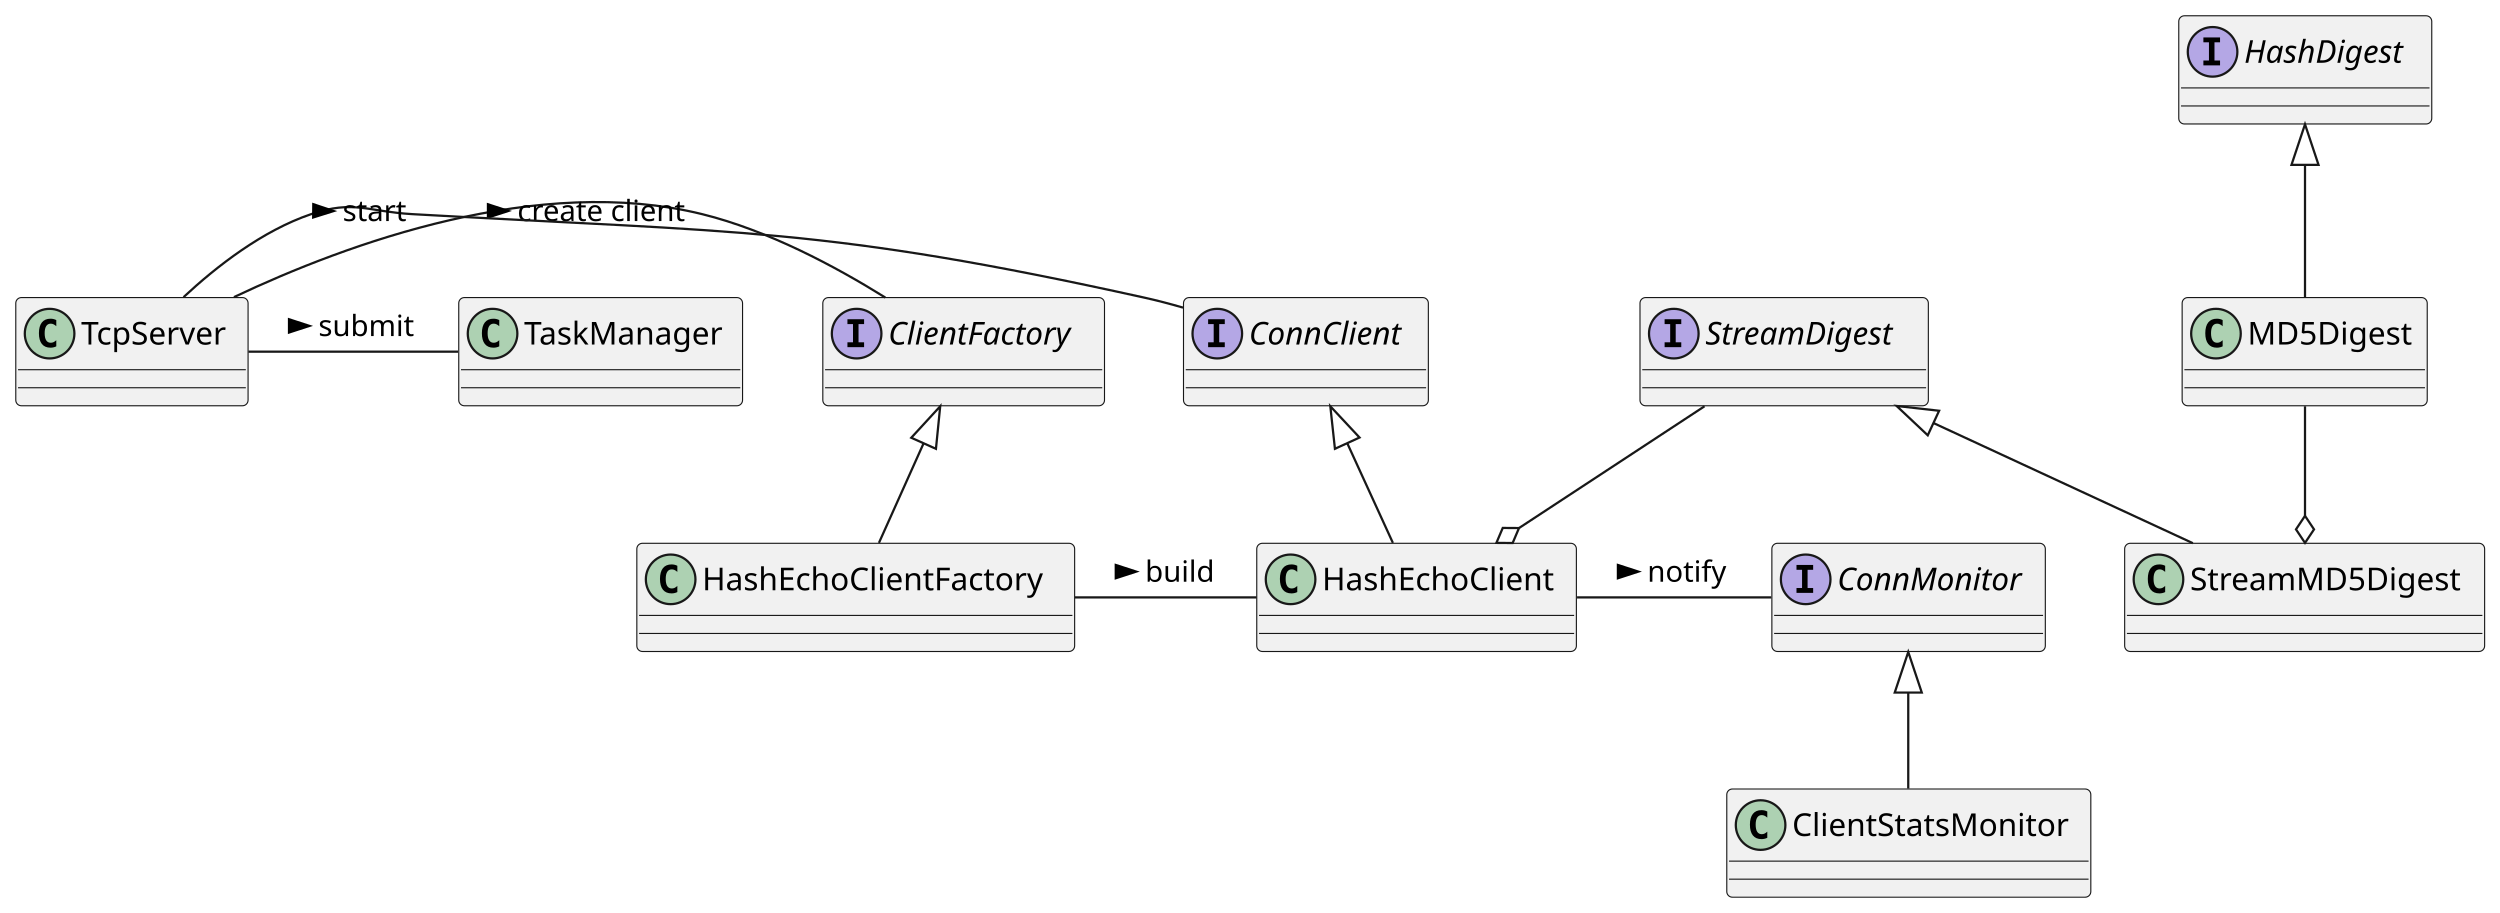
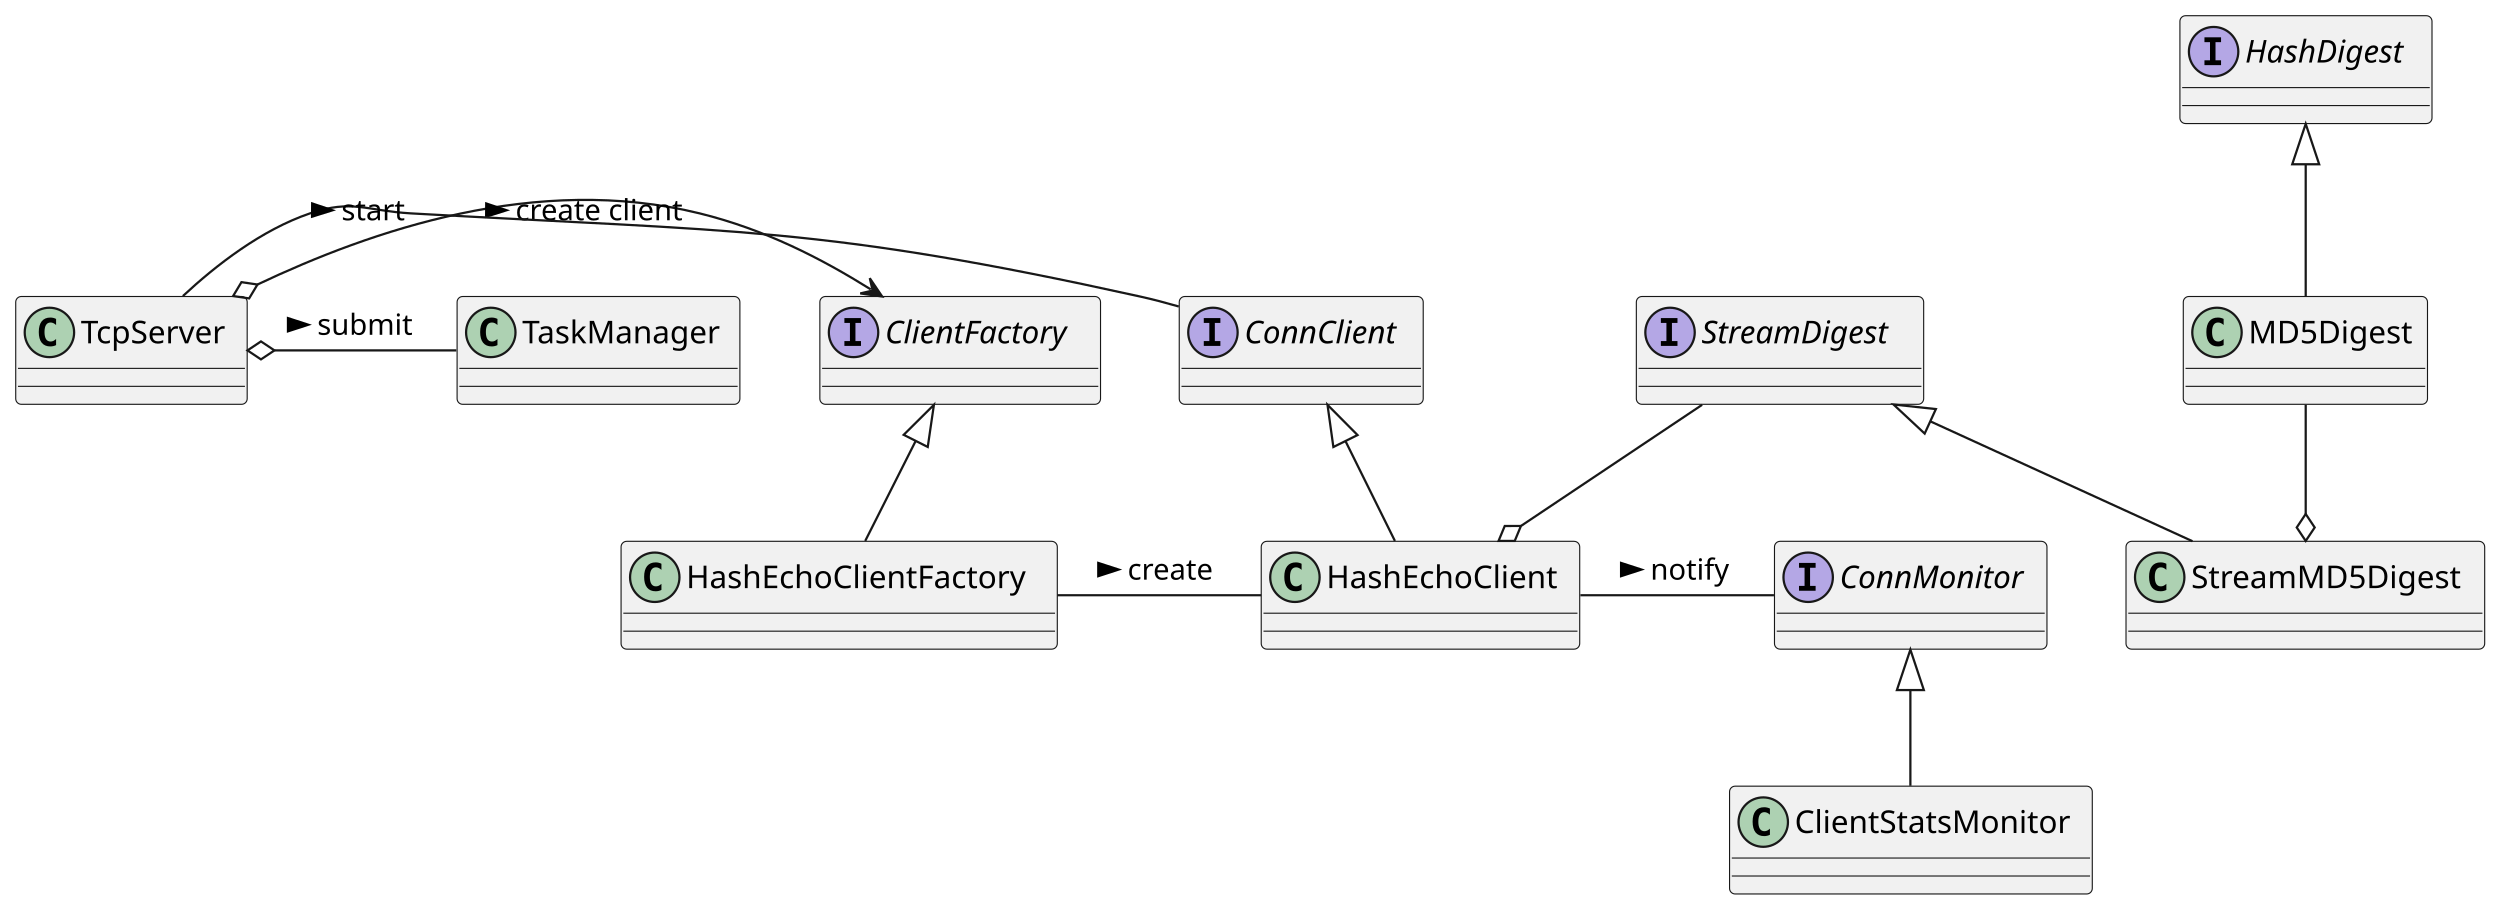
- <svg xmlns="http://www.w3.org/2000/svg" contentStyleType="text/css" height="405px" preserveAspectRatio="none" style="width:1109px;height:405px;background:#FFFFFF;" version="1.1" viewBox="0 0 1109 405" width="1109px" zoomAndPan="magnify">
+ <svg xmlns="http://www.w3.org/2000/svg" contentStyleType="text/css" height="405px" preserveAspectRatio="none" style="width:1113px;height:405px;background:#FFFFFF;" version="1.1" viewBox="0 0 1113 405" width="1113px" zoomAndPan="magnify">
  <defs />
  <g>
    <g id="elem_ConnClient">
      <rect codeLine="3" fill="#F1F1F1" height="48" id="ConnClient" rx="2.5" ry="2.5" style="stroke:#181818;stroke-width:0.5;" width="108.617" x="525" y="132" />
      <ellipse cx="540" cy="148" fill="#B4A7E5" rx="11" ry="11" style="stroke:#181818;stroke-width:1.0;" />
      <path d="M535.922,143.766 L535.922,141.609 L543.312,141.609 L543.312,143.766 L540.844,143.766 L540.844,151.844 L543.312,151.844 L543.312,154 L535.922,154 L535.922,151.844 L538.391,151.844 L538.391,143.766 L535.922,143.766 Z " fill="#000000" />
      <text fill="#000000" font-family="sans-serif" font-size="14" font-style="italic" lengthAdjust="spacing" textLength="76.617" x="554" y="152.847">ConnClient</text>
      <line style="stroke:#181818;stroke-width:0.5;" x1="526" x2="632.617" y1="164" y2="164" />
      <line style="stroke:#181818;stroke-width:0.5;" x1="526" x2="632.617" y1="172" y2="172" />
    </g>
    <g id="elem_ClientFactory">
      <rect codeLine="4" fill="#F1F1F1" height="48" id="ClientFactory" rx="2.5" ry="2.5" style="stroke:#181818;stroke-width:0.5;" width="124.955" x="365" y="132" />
      <ellipse cx="380" cy="148" fill="#B4A7E5" rx="11" ry="11" style="stroke:#181818;stroke-width:1.0;" />
      <path d="M375.922,143.766 L375.922,141.609 L383.312,141.609 L383.312,143.766 L380.844,143.766 L380.844,151.844 L383.312,151.844 L383.312,154 L375.922,154 L375.922,151.844 L378.391,151.844 L378.391,143.766 L375.922,143.766 Z " fill="#000000" />
      <text fill="#000000" font-family="sans-serif" font-size="14" font-style="italic" lengthAdjust="spacing" textLength="92.955" x="394" y="152.847">ClientFactory</text>
      <line style="stroke:#181818;stroke-width:0.5;" x1="366" x2="488.955" y1="164" y2="164" />
      <line style="stroke:#181818;stroke-width:0.5;" x1="366" x2="488.955" y1="172" y2="172" />
    </g>
    <g id="elem_ConnMonitor">
-       <rect codeLine="5" fill="#F1F1F1" height="48" id="ConnMonitor" rx="2.5" ry="2.5" style="stroke:#181818;stroke-width:0.5;" width="121.305" x="786" y="241" />
-       <ellipse cx="801" cy="257" fill="#B4A7E5" rx="11" ry="11" style="stroke:#181818;stroke-width:1.0;" />
-       <path d="M796.922,252.766 L796.922,250.609 L804.312,250.609 L804.312,252.766 L801.844,252.766 L801.844,260.844 L804.312,260.844 L804.312,263 L796.922,263 L796.922,260.844 L799.391,260.844 L799.391,252.766 L796.922,252.766 Z " fill="#000000" />
-       <text fill="#000000" font-family="sans-serif" font-size="14" font-style="italic" lengthAdjust="spacing" textLength="89.305" x="815" y="261.847">ConnMonitor</text>
-       <line style="stroke:#181818;stroke-width:0.5;" x1="787" x2="906.305" y1="273" y2="273" />
-       <line style="stroke:#181818;stroke-width:0.5;" x1="787" x2="906.305" y1="281" y2="281" />
+       <rect codeLine="5" fill="#F1F1F1" height="48" id="ConnMonitor" rx="2.5" ry="2.5" style="stroke:#181818;stroke-width:0.5;" width="121.305" x="790" y="241" />
+       <ellipse cx="805" cy="257" fill="#B4A7E5" rx="11" ry="11" style="stroke:#181818;stroke-width:1.0;" />
+       <path d="M800.922,252.766 L800.922,250.609 L808.312,250.609 L808.312,252.766 L805.844,252.766 L805.844,260.844 L808.312,260.844 L808.312,263 L800.922,263 L800.922,260.844 L803.391,260.844 L803.391,252.766 L800.922,252.766 Z " fill="#000000" />
+       <text fill="#000000" font-family="sans-serif" font-size="14" font-style="italic" lengthAdjust="spacing" textLength="89.305" x="819" y="261.847">ConnMonitor</text>
+       <line style="stroke:#181818;stroke-width:0.5;" x1="791" x2="910.305" y1="273" y2="273" />
+       <line style="stroke:#181818;stroke-width:0.5;" x1="791" x2="910.305" y1="281" y2="281" />
    </g>
    <g id="elem_HashDigest">
-       <rect codeLine="6" fill="#F1F1F1" height="48" id="HashDigest" rx="2.5" ry="2.5" style="stroke:#181818;stroke-width:0.5;" width="112.227" x="966.5" y="7" />
-       <ellipse cx="981.5" cy="23" fill="#B4A7E5" rx="11" ry="11" style="stroke:#181818;stroke-width:1.0;" />
-       <path d="M977.422,18.766 L977.422,16.609 L984.812,16.609 L984.812,18.766 L982.344,18.766 L982.344,26.844 L984.812,26.844 L984.812,29 L977.422,29 L977.422,26.844 L979.891,26.844 L979.891,18.766 L977.422,18.766 Z " fill="#000000" />
-       <text fill="#000000" font-family="sans-serif" font-size="14" font-style="italic" lengthAdjust="spacing" textLength="80.227" x="995.5" y="27.847">HashDigest</text>
-       <line style="stroke:#181818;stroke-width:0.5;" x1="967.5" x2="1077.727" y1="39" y2="39" />
-       <line style="stroke:#181818;stroke-width:0.5;" x1="967.5" x2="1077.727" y1="47" y2="47" />
+       <rect codeLine="6" fill="#F1F1F1" height="48" id="HashDigest" rx="2.5" ry="2.5" style="stroke:#181818;stroke-width:0.5;" width="112.227" x="970.5" y="7" />
+       <ellipse cx="985.5" cy="23" fill="#B4A7E5" rx="11" ry="11" style="stroke:#181818;stroke-width:1.0;" />
+       <path d="M981.422,18.766 L981.422,16.609 L988.812,16.609 L988.812,18.766 L986.344,18.766 L986.344,26.844 L988.812,26.844 L988.812,29 L981.422,29 L981.422,26.844 L983.891,26.844 L983.891,18.766 L981.422,18.766 Z " fill="#000000" />
+       <text fill="#000000" font-family="sans-serif" font-size="14" font-style="italic" lengthAdjust="spacing" textLength="80.227" x="999.5" y="27.847">HashDigest</text>
+       <line style="stroke:#181818;stroke-width:0.5;" x1="971.5" x2="1081.727" y1="39" y2="39" />
+       <line style="stroke:#181818;stroke-width:0.5;" x1="971.5" x2="1081.727" y1="47" y2="47" />
    </g>
    <g id="elem_StreamDigest">
-       <rect codeLine="7" fill="#F1F1F1" height="48" id="StreamDigest" rx="2.5" ry="2.5" style="stroke:#181818;stroke-width:0.5;" width="127.915" x="727.5" y="132" />
-       <ellipse cx="742.5" cy="148" fill="#B4A7E5" rx="11" ry="11" style="stroke:#181818;stroke-width:1.0;" />
-       <path d="M738.422,143.766 L738.422,141.609 L745.812,141.609 L745.812,143.766 L743.344,143.766 L743.344,151.844 L745.812,151.844 L745.812,154 L738.422,154 L738.422,151.844 L740.891,151.844 L740.891,143.766 L738.422,143.766 Z " fill="#000000" />
-       <text fill="#000000" font-family="sans-serif" font-size="14" font-style="italic" lengthAdjust="spacing" textLength="95.915" x="756.5" y="152.847">StreamDigest</text>
-       <line style="stroke:#181818;stroke-width:0.5;" x1="728.5" x2="854.415" y1="164" y2="164" />
-       <line style="stroke:#181818;stroke-width:0.5;" x1="728.5" x2="854.415" y1="172" y2="172" />
+       <rect codeLine="7" fill="#F1F1F1" height="48" id="StreamDigest" rx="2.5" ry="2.5" style="stroke:#181818;stroke-width:0.5;" width="127.915" x="728.5" y="132" />
+       <ellipse cx="743.5" cy="148" fill="#B4A7E5" rx="11" ry="11" style="stroke:#181818;stroke-width:1.0;" />
+       <path d="M739.422,143.766 L739.422,141.609 L746.812,141.609 L746.812,143.766 L744.344,143.766 L744.344,151.844 L746.812,151.844 L746.812,154 L739.422,154 L739.422,151.844 L741.891,151.844 L741.891,143.766 L739.422,143.766 Z " fill="#000000" />
+       <text fill="#000000" font-family="sans-serif" font-size="14" font-style="italic" lengthAdjust="spacing" textLength="95.915" x="757.5" y="152.847">StreamDigest</text>
+       <line style="stroke:#181818;stroke-width:0.5;" x1="729.5" x2="855.415" y1="164" y2="164" />
+       <line style="stroke:#181818;stroke-width:0.5;" x1="729.5" x2="855.415" y1="172" y2="172" />
    </g>
    <g id="elem_HashEchoClient">
-       <rect codeLine="10" fill="#F1F1F1" height="48" id="HashEchoClient" rx="2.5" ry="2.5" style="stroke:#181818;stroke-width:0.5;" width="141.785" x="557.5" y="241" />
-       <ellipse cx="572.5" cy="257" fill="#ADD1B2" rx="11" ry="11" style="stroke:#181818;stroke-width:1.0;" />
-       <path d="M575.469,262.641 Q574.891,262.938 574.25,263.078 Q573.609,263.234 572.906,263.234 Q570.406,263.234 569.078,261.594 Q567.766,259.938 567.766,256.812 Q567.766,253.688 569.078,252.031 Q570.406,250.375 572.906,250.375 Q573.609,250.375 574.25,250.531 Q574.906,250.688 575.469,250.984 L575.469,253.703 Q574.844,253.125 574.25,252.859 Q573.656,252.578 573.031,252.578 Q571.688,252.578 571,253.656 Q570.312,254.719 570.312,256.812 Q570.312,258.906 571,259.984 Q571.688,261.047 573.031,261.047 Q573.656,261.047 574.25,260.781 Q574.844,260.5 575.469,259.922 L575.469,262.641 Z " fill="#000000" />
-       <text fill="#000000" font-family="sans-serif" font-size="14" lengthAdjust="spacing" textLength="109.785" x="586.5" y="261.847">HashEchoClient</text>
-       <line style="stroke:#181818;stroke-width:0.5;" x1="558.5" x2="698.285" y1="273" y2="273" />
-       <line style="stroke:#181818;stroke-width:0.5;" x1="558.5" x2="698.285" y1="281" y2="281" />
+       <rect codeLine="10" fill="#F1F1F1" height="48" id="HashEchoClient" rx="2.5" ry="2.5" style="stroke:#181818;stroke-width:0.5;" width="141.785" x="561.5" y="241" />
+       <ellipse cx="576.5" cy="257" fill="#ADD1B2" rx="11" ry="11" style="stroke:#181818;stroke-width:1.0;" />
+       <path d="M579.469,262.641 Q578.891,262.938 578.25,263.078 Q577.609,263.234 576.906,263.234 Q574.406,263.234 573.078,261.594 Q571.766,259.938 571.766,256.812 Q571.766,253.688 573.078,252.031 Q574.406,250.375 576.906,250.375 Q577.609,250.375 578.25,250.531 Q578.906,250.688 579.469,250.984 L579.469,253.703 Q578.844,253.125 578.25,252.859 Q577.656,252.578 577.031,252.578 Q575.688,252.578 575,253.656 Q574.312,254.719 574.312,256.812 Q574.312,258.906 575,259.984 Q575.688,261.047 577.031,261.047 Q577.656,261.047 578.25,260.781 Q578.844,260.5 579.469,259.922 L579.469,262.641 Z " fill="#000000" />
+       <text fill="#000000" font-family="sans-serif" font-size="14" lengthAdjust="spacing" textLength="109.785" x="590.5" y="261.847">HashEchoClient</text>
+       <line style="stroke:#181818;stroke-width:0.5;" x1="562.5" x2="702.285" y1="273" y2="273" />
+       <line style="stroke:#181818;stroke-width:0.5;" x1="562.5" x2="702.285" y1="281" y2="281" />
    </g>
    <g id="elem_MD5Digest">
-       <rect codeLine="11" fill="#F1F1F1" height="48" id="MD5Digest" rx="2.5" ry="2.5" style="stroke:#181818;stroke-width:0.5;" width="108.72" x="968" y="132" />
-       <ellipse cx="983" cy="148" fill="#ADD1B2" rx="11" ry="11" style="stroke:#181818;stroke-width:1.0;" />
-       <path d="M985.969,153.641 Q985.391,153.938 984.75,154.078 Q984.109,154.234 983.406,154.234 Q980.906,154.234 979.578,152.594 Q978.266,150.938 978.266,147.812 Q978.266,144.688 979.578,143.031 Q980.906,141.375 983.406,141.375 Q984.109,141.375 984.75,141.531 Q985.406,141.688 985.969,141.984 L985.969,144.703 Q985.344,144.125 984.75,143.859 Q984.156,143.578 983.531,143.578 Q982.188,143.578 981.5,144.656 Q980.812,145.719 980.812,147.812 Q980.812,149.906 981.5,150.984 Q982.188,152.047 983.531,152.047 Q984.156,152.047 984.75,151.781 Q985.344,151.5 985.969,150.922 L985.969,153.641 Z " fill="#000000" />
-       <text fill="#000000" font-family="sans-serif" font-size="14" lengthAdjust="spacing" textLength="76.72" x="997" y="152.847">MD5Digest</text>
-       <line style="stroke:#181818;stroke-width:0.5;" x1="969" x2="1075.72" y1="164" y2="164" />
-       <line style="stroke:#181818;stroke-width:0.5;" x1="969" x2="1075.72" y1="172" y2="172" />
+       <rect codeLine="11" fill="#F1F1F1" height="48" id="MD5Digest" rx="2.5" ry="2.5" style="stroke:#181818;stroke-width:0.5;" width="108.72" x="972" y="132" />
+       <ellipse cx="987" cy="148" fill="#ADD1B2" rx="11" ry="11" style="stroke:#181818;stroke-width:1.0;" />
+       <path d="M989.969,153.641 Q989.391,153.938 988.75,154.078 Q988.109,154.234 987.406,154.234 Q984.906,154.234 983.578,152.594 Q982.266,150.938 982.266,147.812 Q982.266,144.688 983.578,143.031 Q984.906,141.375 987.406,141.375 Q988.109,141.375 988.75,141.531 Q989.406,141.688 989.969,141.984 L989.969,144.703 Q989.344,144.125 988.75,143.859 Q988.156,143.578 987.531,143.578 Q986.188,143.578 985.5,144.656 Q984.812,145.719 984.812,147.812 Q984.812,149.906 985.5,150.984 Q986.188,152.047 987.531,152.047 Q988.156,152.047 988.75,151.781 Q989.344,151.5 989.969,150.922 L989.969,153.641 Z " fill="#000000" />
+       <text fill="#000000" font-family="sans-serif" font-size="14" lengthAdjust="spacing" textLength="76.72" x="1001" y="152.847">MD5Digest</text>
+       <line style="stroke:#181818;stroke-width:0.5;" x1="973" x2="1079.72" y1="164" y2="164" />
+       <line style="stroke:#181818;stroke-width:0.5;" x1="973" x2="1079.72" y1="172" y2="172" />
    </g>
    <g id="elem_ClientStatsMonitor">
-       <rect codeLine="12" fill="#F1F1F1" height="48" id="ClientStatsMonitor" rx="2.5" ry="2.5" style="stroke:#181818;stroke-width:0.5;" width="161.486" x="766" y="350" />
-       <ellipse cx="781" cy="366" fill="#ADD1B2" rx="11" ry="11" style="stroke:#181818;stroke-width:1.0;" />
-       <path d="M783.969,371.641 Q783.391,371.938 782.75,372.078 Q782.109,372.234 781.406,372.234 Q778.906,372.234 777.578,370.594 Q776.266,368.938 776.266,365.812 Q776.266,362.688 777.578,361.031 Q778.906,359.375 781.406,359.375 Q782.109,359.375 782.75,359.531 Q783.406,359.688 783.969,359.984 L783.969,362.703 Q783.344,362.125 782.75,361.859 Q782.156,361.578 781.531,361.578 Q780.188,361.578 779.5,362.656 Q778.812,363.719 778.812,365.812 Q778.812,367.906 779.5,368.984 Q780.188,370.047 781.531,370.047 Q782.156,370.047 782.75,369.781 Q783.344,369.5 783.969,368.922 L783.969,371.641 Z " fill="#000000" />
-       <text fill="#000000" font-family="sans-serif" font-size="14" lengthAdjust="spacing" textLength="129.486" x="795" y="370.847">ClientStatsMonitor</text>
-       <line style="stroke:#181818;stroke-width:0.5;" x1="767" x2="926.486" y1="382" y2="382" />
-       <line style="stroke:#181818;stroke-width:0.5;" x1="767" x2="926.486" y1="390" y2="390" />
+       <rect codeLine="12" fill="#F1F1F1" height="48" id="ClientStatsMonitor" rx="2.5" ry="2.5" style="stroke:#181818;stroke-width:0.5;" width="161.486" x="770" y="350" />
+       <ellipse cx="785" cy="366" fill="#ADD1B2" rx="11" ry="11" style="stroke:#181818;stroke-width:1.0;" />
+       <path d="M787.969,371.641 Q787.391,371.938 786.75,372.078 Q786.109,372.234 785.406,372.234 Q782.906,372.234 781.578,370.594 Q780.266,368.938 780.266,365.812 Q780.266,362.688 781.578,361.031 Q782.906,359.375 785.406,359.375 Q786.109,359.375 786.75,359.531 Q787.406,359.688 787.969,359.984 L787.969,362.703 Q787.344,362.125 786.75,361.859 Q786.156,361.578 785.531,361.578 Q784.188,361.578 783.5,362.656 Q782.812,363.719 782.812,365.812 Q782.812,367.906 783.5,368.984 Q784.188,370.047 785.531,370.047 Q786.156,370.047 786.75,369.781 Q787.344,369.5 787.969,368.922 L787.969,371.641 Z " fill="#000000" />
+       <text fill="#000000" font-family="sans-serif" font-size="14" lengthAdjust="spacing" textLength="129.486" x="799" y="370.847">ClientStatsMonitor</text>
+       <line style="stroke:#181818;stroke-width:0.5;" x1="771" x2="930.486" y1="382" y2="382" />
+       <line style="stroke:#181818;stroke-width:0.5;" x1="771" x2="930.486" y1="390" y2="390" />
    </g>
    <g id="elem_HashEchoClientFactory">
-       <rect codeLine="13" fill="#F1F1F1" height="48" id="HashEchoClientFactory" rx="2.5" ry="2.5" style="stroke:#181818;stroke-width:0.5;" width="194.21" x="282.5" y="241" />
-       <ellipse cx="297.5" cy="257" fill="#ADD1B2" rx="11" ry="11" style="stroke:#181818;stroke-width:1.0;" />
-       <path d="M300.469,262.641 Q299.891,262.938 299.25,263.078 Q298.609,263.234 297.906,263.234 Q295.406,263.234 294.078,261.594 Q292.766,259.938 292.766,256.812 Q292.766,253.688 294.078,252.031 Q295.406,250.375 297.906,250.375 Q298.609,250.375 299.25,250.531 Q299.906,250.688 300.469,250.984 L300.469,253.703 Q299.844,253.125 299.25,252.859 Q298.656,252.578 298.031,252.578 Q296.688,252.578 296,253.656 Q295.312,254.719 295.312,256.812 Q295.312,258.906 296,259.984 Q296.688,261.047 298.031,261.047 Q298.656,261.047 299.25,260.781 Q299.844,260.5 300.469,259.922 L300.469,262.641 Z " fill="#000000" />
-       <text fill="#000000" font-family="sans-serif" font-size="14" lengthAdjust="spacing" textLength="162.21" x="311.5" y="261.847">HashEchoClientFactory</text>
-       <line style="stroke:#181818;stroke-width:0.5;" x1="283.5" x2="475.71" y1="273" y2="273" />
-       <line style="stroke:#181818;stroke-width:0.5;" x1="283.5" x2="475.71" y1="281" y2="281" />
+       <rect codeLine="13" fill="#F1F1F1" height="48" id="HashEchoClientFactory" rx="2.5" ry="2.5" style="stroke:#181818;stroke-width:0.5;" width="194.21" x="276.5" y="241" />
+       <ellipse cx="291.5" cy="257" fill="#ADD1B2" rx="11" ry="11" style="stroke:#181818;stroke-width:1.0;" />
+       <path d="M294.469,262.641 Q293.891,262.938 293.25,263.078 Q292.609,263.234 291.906,263.234 Q289.406,263.234 288.078,261.594 Q286.766,259.938 286.766,256.812 Q286.766,253.688 288.078,252.031 Q289.406,250.375 291.906,250.375 Q292.609,250.375 293.25,250.531 Q293.906,250.688 294.469,250.984 L294.469,253.703 Q293.844,253.125 293.25,252.859 Q292.656,252.578 292.031,252.578 Q290.688,252.578 290,253.656 Q289.312,254.719 289.312,256.812 Q289.312,258.906 290,259.984 Q290.688,261.047 292.031,261.047 Q292.656,261.047 293.25,260.781 Q293.844,260.5 294.469,259.922 L294.469,262.641 Z " fill="#000000" />
+       <text fill="#000000" font-family="sans-serif" font-size="14" lengthAdjust="spacing" textLength="162.21" x="305.5" y="261.847">HashEchoClientFactory</text>
+       <line style="stroke:#181818;stroke-width:0.5;" x1="277.5" x2="469.71" y1="273" y2="273" />
+       <line style="stroke:#181818;stroke-width:0.5;" x1="277.5" x2="469.71" y1="281" y2="281" />
    </g>
    <g id="elem_TcpServer">
      <rect codeLine="14" fill="#F1F1F1" height="48" id="TcpServer" rx="2.5" ry="2.5" style="stroke:#181818;stroke-width:0.5;" width="103.046" x="7" y="132" />
      <ellipse cx="22" cy="148" fill="#ADD1B2" rx="11" ry="11" style="stroke:#181818;stroke-width:1.0;" />
      <path d="M24.969,153.641 Q24.391,153.938 23.75,154.078 Q23.109,154.234 22.406,154.234 Q19.906,154.234 18.578,152.594 Q17.266,150.938 17.266,147.812 Q17.266,144.688 18.578,143.031 Q19.906,141.375 22.406,141.375 Q23.109,141.375 23.75,141.531 Q24.406,141.688 24.969,141.984 L24.969,144.703 Q24.344,144.125 23.75,143.859 Q23.156,143.578 22.531,143.578 Q21.188,143.578 20.5,144.656 Q19.812,145.719 19.812,147.812 Q19.812,149.906 20.5,150.984 Q21.188,152.047 22.531,152.047 Q23.156,152.047 23.75,151.781 Q24.344,151.5 24.969,150.922 L24.969,153.641 Z " fill="#000000" />
      <text fill="#000000" font-family="sans-serif" font-size="14" lengthAdjust="spacing" textLength="71.046" x="36" y="152.847">TcpServer</text>
      <line style="stroke:#181818;stroke-width:0.5;" x1="8" x2="109.046" y1="164" y2="164" />
      <line style="stroke:#181818;stroke-width:0.5;" x1="8" x2="109.046" y1="172" y2="172" />
    </g>
    <g id="elem_TaskManager">
      <rect codeLine="15" fill="#F1F1F1" height="48" id="TaskManager" rx="2.5" ry="2.5" style="stroke:#181818;stroke-width:0.5;" width="125.898" x="203.5" y="132" />
      <ellipse cx="218.5" cy="148" fill="#ADD1B2" rx="11" ry="11" style="stroke:#181818;stroke-width:1.0;" />
      <path d="M221.469,153.641 Q220.891,153.938 220.25,154.078 Q219.609,154.234 218.906,154.234 Q216.406,154.234 215.078,152.594 Q213.766,150.938 213.766,147.812 Q213.766,144.688 215.078,143.031 Q216.406,141.375 218.906,141.375 Q219.609,141.375 220.25,141.531 Q220.906,141.688 221.469,141.984 L221.469,144.703 Q220.844,144.125 220.25,143.859 Q219.656,143.578 219.031,143.578 Q217.688,143.578 217,144.656 Q216.312,145.719 216.312,147.812 Q216.312,149.906 217,150.984 Q217.688,152.047 219.031,152.047 Q219.656,152.047 220.25,151.781 Q220.844,151.5 221.469,150.922 L221.469,153.641 Z " fill="#000000" />
      <text fill="#000000" font-family="sans-serif" font-size="14" lengthAdjust="spacing" textLength="93.898" x="232.5" y="152.847">TaskManager</text>
      <line style="stroke:#181818;stroke-width:0.5;" x1="204.5" x2="328.398" y1="164" y2="164" />
      <line style="stroke:#181818;stroke-width:0.5;" x1="204.5" x2="328.398" y1="172" y2="172" />
    </g>
    <g id="elem_StreamMD5Digest">
-       <rect fill="#F1F1F1" height="48" id="StreamMD5Digest" rx="2.5" ry="2.5" style="stroke:#181818;stroke-width:0.5;" width="159.682" x="942.5" y="241" />
-       <ellipse cx="957.5" cy="257" fill="#ADD1B2" rx="11" ry="11" style="stroke:#181818;stroke-width:1.0;" />
-       <path d="M960.469,262.641 Q959.891,262.938 959.25,263.078 Q958.609,263.234 957.906,263.234 Q955.406,263.234 954.078,261.594 Q952.766,259.938 952.766,256.812 Q952.766,253.688 954.078,252.031 Q955.406,250.375 957.906,250.375 Q958.609,250.375 959.25,250.531 Q959.906,250.688 960.469,250.984 L960.469,253.703 Q959.844,253.125 959.25,252.859 Q958.656,252.578 958.031,252.578 Q956.688,252.578 956,253.656 Q955.312,254.719 955.312,256.812 Q955.312,258.906 956,259.984 Q956.688,261.047 958.031,261.047 Q958.656,261.047 959.25,260.781 Q959.844,260.5 960.469,259.922 L960.469,262.641 Z " fill="#000000" />
-       <text fill="#000000" font-family="sans-serif" font-size="14" lengthAdjust="spacing" textLength="127.682" x="971.5" y="261.847">StreamMD5Digest</text>
-       <line style="stroke:#181818;stroke-width:0.5;" x1="943.5" x2="1101.182" y1="273" y2="273" />
-       <line style="stroke:#181818;stroke-width:0.5;" x1="943.5" x2="1101.182" y1="281" y2="281" />
+       <rect fill="#F1F1F1" height="48" id="StreamMD5Digest" rx="2.5" ry="2.5" style="stroke:#181818;stroke-width:0.5;" width="159.682" x="946.5" y="241" />
+       <ellipse cx="961.5" cy="257" fill="#ADD1B2" rx="11" ry="11" style="stroke:#181818;stroke-width:1.0;" />
+       <path d="M964.469,262.641 Q963.891,262.938 963.25,263.078 Q962.609,263.234 961.906,263.234 Q959.406,263.234 958.078,261.594 Q956.766,259.938 956.766,256.812 Q956.766,253.688 958.078,252.031 Q959.406,250.375 961.906,250.375 Q962.609,250.375 963.25,250.531 Q963.906,250.688 964.469,250.984 L964.469,253.703 Q963.844,253.125 963.25,252.859 Q962.656,252.578 962.031,252.578 Q960.688,252.578 960,253.656 Q959.312,254.719 959.312,256.812 Q959.312,258.906 960,259.984 Q960.688,261.047 962.031,261.047 Q962.656,261.047 963.25,260.781 Q963.844,260.5 964.469,259.922 L964.469,262.641 Z " fill="#000000" />
+       <text fill="#000000" font-family="sans-serif" font-size="14" lengthAdjust="spacing" textLength="127.682" x="975.5" y="261.847">StreamMD5Digest</text>
+       <line style="stroke:#181818;stroke-width:0.5;" x1="947.5" x2="1105.182" y1="273" y2="273" />
+       <line style="stroke:#181818;stroke-width:0.5;" x1="947.5" x2="1105.182" y1="281" y2="281" />
    </g>
    <g id="link_ConnClient_HashEchoClient">
-       <path codeLine="17" d="M597.628,196.584 C605.848,214.524 609.67,222.89 617.89,240.83 " fill="none" id="ConnClient-backto-HashEchoClient" style="stroke:#181818;stroke-width:1.0;" />
-       <polygon fill="none" points="590.13,180.22,592.173,199.083,603.083,194.085,590.13,180.22" style="stroke:#181818;stroke-width:1.0;" />
+       <path codeLine="17" d="M598.992,196.348 C607.882,214.288 612.14,222.89 621.02,240.83 " fill="none" id="ConnClient-backto-HashEchoClient" style="stroke:#181818;stroke-width:1.0;" />
+       <polygon fill="none" points="591,180.22,593.616,199.012,604.368,193.684,591,180.22" style="stroke:#181818;stroke-width:1.0;" />
    </g>
    <g id="link_HashDigest_MD5Digest">
-       <path codeLine="18" d="M1022.5,73.14 C1022.5,95.13 1022.5,110.01 1022.5,131.97 " fill="none" id="HashDigest-backto-MD5Digest" style="stroke:#181818;stroke-width:1.0;" />
-       <polygon fill="none" points="1022.5,55.14,1016.5,73.14,1028.5,73.14,1022.5,55.14" style="stroke:#181818;stroke-width:1.0;" />
+       <path codeLine="18" d="M1026.5,73.14 C1026.5,95.13 1026.5,110.01 1026.5,131.97 " fill="none" id="HashDigest-backto-MD5Digest" style="stroke:#181818;stroke-width:1.0;" />
+       <polygon fill="none" points="1026.5,55.14,1020.5,73.14,1032.5,73.14,1026.5,55.14" style="stroke:#181818;stroke-width:1.0;" />
    </g>
    <g id="link_StreamDigest_StreamMD5Digest">
-       <path codeLine="19" d="M857.673,187.655 C896.533,205.655 933.91,222.97 972.75,240.96 " fill="none" id="StreamDigest-backto-StreamMD5Digest" style="stroke:#181818;stroke-width:1.0;" />
-       <polygon fill="none" points="841.34,180.09,855.151,193.1,860.195,182.211,841.34,180.09" style="stroke:#181818;stroke-width:1.0;" />
+       <path codeLine="19" d="M859.36,187.576 C898.72,205.576 936.76,222.97 976.1,240.96 " fill="none" id="StreamDigest-backto-StreamMD5Digest" style="stroke:#181818;stroke-width:1.0;" />
+       <polygon fill="none" points="842.99,180.09,856.864,193.032,861.855,182.119,842.99,180.09" style="stroke:#181818;stroke-width:1.0;" />
    </g>
    <g id="link_ConnMonitor_ClientStatsMonitor">
-       <path codeLine="20" d="M846.5,307.22 C846.5,325.16 846.5,331.89 846.5,349.83 " fill="none" id="ConnMonitor-backto-ClientStatsMonitor" style="stroke:#181818;stroke-width:1.0;" />
-       <polygon fill="none" points="846.5,289.22,840.5,307.22,852.5,307.22,846.5,289.22" style="stroke:#181818;stroke-width:1.0;" />
+       <path codeLine="20" d="M850.5,307.22 C850.5,325.16 850.5,331.89 850.5,349.83 " fill="none" id="ConnMonitor-backto-ClientStatsMonitor" style="stroke:#181818;stroke-width:1.0;" />
+       <polygon fill="none" points="850.5,289.22,844.5,307.22,856.5,307.22,850.5,289.22" style="stroke:#181818;stroke-width:1.0;" />
    </g>
    <g id="link_ClientFactory_HashEchoClientFactory">
-       <path codeLine="21" d="M409.711,196.643 C401.661,214.583 397.94,222.89 389.89,240.83 " fill="none" id="ClientFactory-backto-HashEchoClientFactory" style="stroke:#181818;stroke-width:1.0;" />
-       <polygon fill="none" points="417.08,180.22,404.237,194.186,415.185,199.099,417.08,180.22" style="stroke:#181818;stroke-width:1.0;" />
+       <path codeLine="21" d="M407.673,196.291 C398.623,214.231 394.25,222.89 385.19,240.83 " fill="none" id="ClientFactory-backto-HashEchoClientFactory" style="stroke:#181818;stroke-width:1.0;" />
+       <polygon fill="none" points="415.78,180.22,402.316,193.589,413.03,198.993,415.78,180.22" style="stroke:#181818;stroke-width:1.0;" />
    </g>
    <g id="link_TcpServer_ClientFactory">
-       <path codeLine="23" d="M103.78,131.8 C154.43,107.82 238.9,77.08 311.5,95 C340.66,102.2 370.59,118.19 392.74,132 " fill="none" id="TcpServer-ClientFactory" style="stroke:#181818;stroke-width:1.0;" />
-       <polygon fill="#000000" points="225.5,93.57,216.457,90.625,216.453,96.502,225.5,93.57" style="stroke:#000000;stroke-width:1.0;" />
+       <path codeLine="23" d="M114.626,126.665 C165.276,102.685 238.9,77.08 311.5,95 C340.66,102.2 365.498,115.016 387.649,128.826 " fill="none" id="TcpServer-ClientFactory" style="stroke:#181818;stroke-width:1.0;" />
+       <polygon fill="none" points="103.78,131.8,110.915,132.848,114.626,126.665,107.491,125.617,103.78,131.8" style="stroke:#181818;stroke-width:1.0;" />
+       <polygon fill="#181818" points="392.74,132,387.219,123.844,388.497,129.355,382.986,130.633,392.74,132" style="stroke:#181818;stroke-width:1.0;" />
+       <polygon fill="#000000" points="225.5,93.606,216.478,90.596,216.432,96.473,225.5,93.606" style="stroke:#000000;stroke-width:1.0;" />
      <text fill="#000000" font-family="sans-serif" font-size="13" lengthAdjust="spacing" textLength="81.39" x="229.5" y="98.067">create client</text>
    </g>
    <g id="link_TcpServer_ConnClient">
      <path codeLine="24" d="M81.42,131.81 C96.11,118.13 116.42,102.33 138,95 C156.94,88.57 163.03,93.87 183,95 C327.92,103.24 365.77,100.66 507.5,132 C513.16,133.25 519,134.78 524.8,136.46 " fill="none" id="TcpServer-ConnClient" style="stroke:#181818;stroke-width:1.0;" />
      <polygon fill="#000000" points="148,93.619,138.986,90.585,138.924,96.463,148,93.619" style="stroke:#000000;stroke-width:1.0;" />
      <text fill="#000000" font-family="sans-serif" font-size="13" lengthAdjust="spacing" textLength="30.278" x="152" y="98.067">start</text>
    </g>
    <g id="link_TcpServer_TaskManager">
-       <path codeLine="25" d="M110.18,156 C138.34,156 173.41,156 203.19,156 " fill="none" id="TcpServer-TaskManager" style="stroke:#181818;stroke-width:1.0;" />
+       <path codeLine="25" d="M122.18,156 C150.34,156 173.41,156 203.19,156 " fill="none" id="TcpServer-backto-TaskManager" style="stroke:#181818;stroke-width:1.0;" />
+       <polygon fill="none" points="110.18,156,116.18,160,122.18,156,116.18,152,110.18,156" style="stroke:#181818;stroke-width:1.0;" />
      <polygon fill="#000000" points="137.25,144.566,128.205,141.627,128.205,147.505,137.25,144.566" style="stroke:#000000;stroke-width:1.0;" />
      <text fill="#000000" font-family="sans-serif" font-size="13" lengthAdjust="spacing" textLength="44.637" x="141.25" y="149.067">submit</text>
    </g>
    <g id="link_MD5Digest_StreamMD5Digest">
-       <path codeLine="27" d="M1022.5,180.22 C1022.5,198.16 1022.5,210.89 1022.5,228.83 " fill="none" id="MD5Digest-to-StreamMD5Digest" style="stroke:#181818;stroke-width:1.0;" />
-       <polygon fill="none" points="1022.5,240.83,1026.5,234.83,1022.5,228.83,1018.5,234.83,1022.5,240.83" style="stroke:#181818;stroke-width:1.0;" />
+       <path codeLine="27" d="M1026.5,180.22 C1026.5,198.16 1026.5,210.89 1026.5,228.83 " fill="none" id="MD5Digest-to-StreamMD5Digest" style="stroke:#181818;stroke-width:1.0;" />
+       <polygon fill="none" points="1026.5,240.83,1030.5,234.83,1026.5,228.83,1022.5,234.83,1026.5,240.83" style="stroke:#181818;stroke-width:1.0;" />
    </g>
    <g id="link_StreamDigest_HashEchoClient">
-       <path codeLine="28" d="M756.13,180.22 C728.79,198.16 701.151,216.303 673.831,234.243 " fill="none" id="StreamDigest-to-HashEchoClient" style="stroke:#181818;stroke-width:1.0;" />
-       <polygon fill="none" points="663.8,240.83,671.011,240.88,673.831,234.243,666.62,234.193,663.8,240.83" style="stroke:#181818;stroke-width:1.0;" />
+       <path codeLine="28" d="M757.78,180.22 C730.95,198.16 703.944,216.218 677.124,234.158 " fill="none" id="StreamDigest-to-HashEchoClient" style="stroke:#181818;stroke-width:1.0;" />
+       <polygon fill="none" points="667.15,240.83,674.361,240.819,677.124,234.158,669.913,234.169,667.15,240.83" style="stroke:#181818;stroke-width:1.0;" />
    </g>
    <g id="link_HashEchoClientFactory_HashEchoClient">
-       <path codeLine="29" d="M476.84,265 C503.71,265 532.36,265 557.43,265 " fill="none" id="HashEchoClientFactory-HashEchoClient" style="stroke:#181818;stroke-width:1.0;" />
-       <polygon fill="#000000" points="504,253.566,494.955,250.627,494.955,256.505,504,253.566" style="stroke:#000000;stroke-width:1.0;" />
-       <text fill="#000000" font-family="sans-serif" font-size="13" lengthAdjust="spacing" textLength="31.967" x="508" y="258.067">build</text>
+       <path codeLine="29" d="M470.68,265 C500.82,265 533.46,265 561.48,265 " fill="none" id="HashEchoClientFactory-HashEchoClient" style="stroke:#181818;stroke-width:1.0;" />
+       <polygon fill="#000000" points="498,253.566,488.955,250.627,488.955,256.505,498,253.566" style="stroke:#000000;stroke-width:1.0;" />
+       <text fill="#000000" font-family="sans-serif" font-size="13" lengthAdjust="spacing" textLength="41.552" x="502" y="258.067">create</text>
    </g>
    <g id="link_HashEchoClient_ConnMonitor">
-       <path codeLine="30" d="M699.58,265 C727.41,265 759.01,265 785.76,265 " fill="none" id="HashEchoClient-ConnMonitor" style="stroke:#181818;stroke-width:1.0;" />
-       <polygon fill="#000000" points="726.75,253.566,717.705,250.627,717.705,256.505,726.75,253.566" style="stroke:#000000;stroke-width:1.0;" />
-       <text fill="#000000" font-family="sans-serif" font-size="13" lengthAdjust="spacing" textLength="37.172" x="730.75" y="258.067">notify</text>
+       <path codeLine="30" d="M703.58,265 C731.41,265 763.01,265 789.76,265 " fill="none" id="HashEchoClient-ConnMonitor" style="stroke:#181818;stroke-width:1.0;" />
+       <polygon fill="#000000" points="730.75,253.566,721.705,250.627,721.705,256.505,730.75,253.566" style="stroke:#000000;stroke-width:1.0;" />
+       <text fill="#000000" font-family="sans-serif" font-size="13" lengthAdjust="spacing" textLength="37.172" x="734.75" y="258.067">notify</text>
    </g>
  </g>
</svg>
